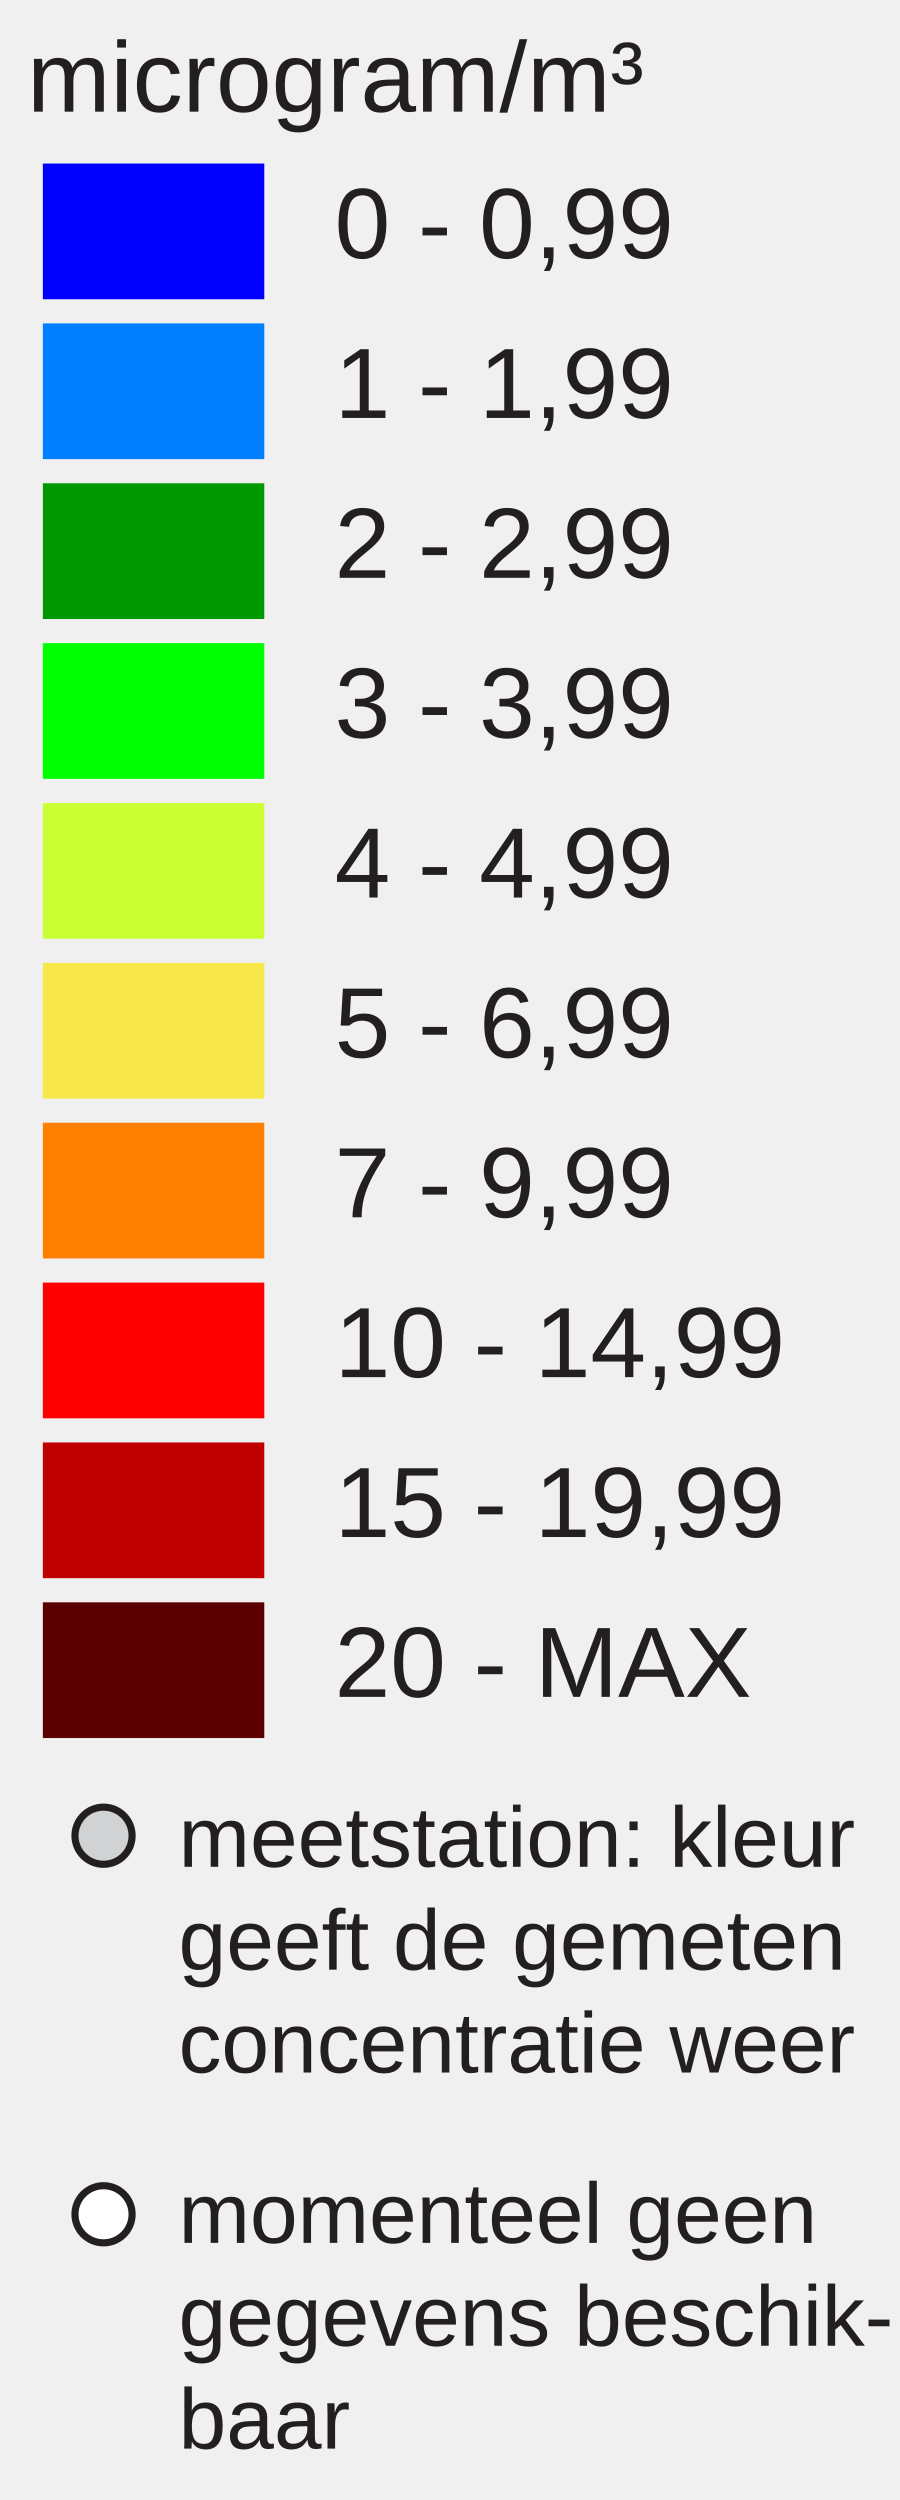
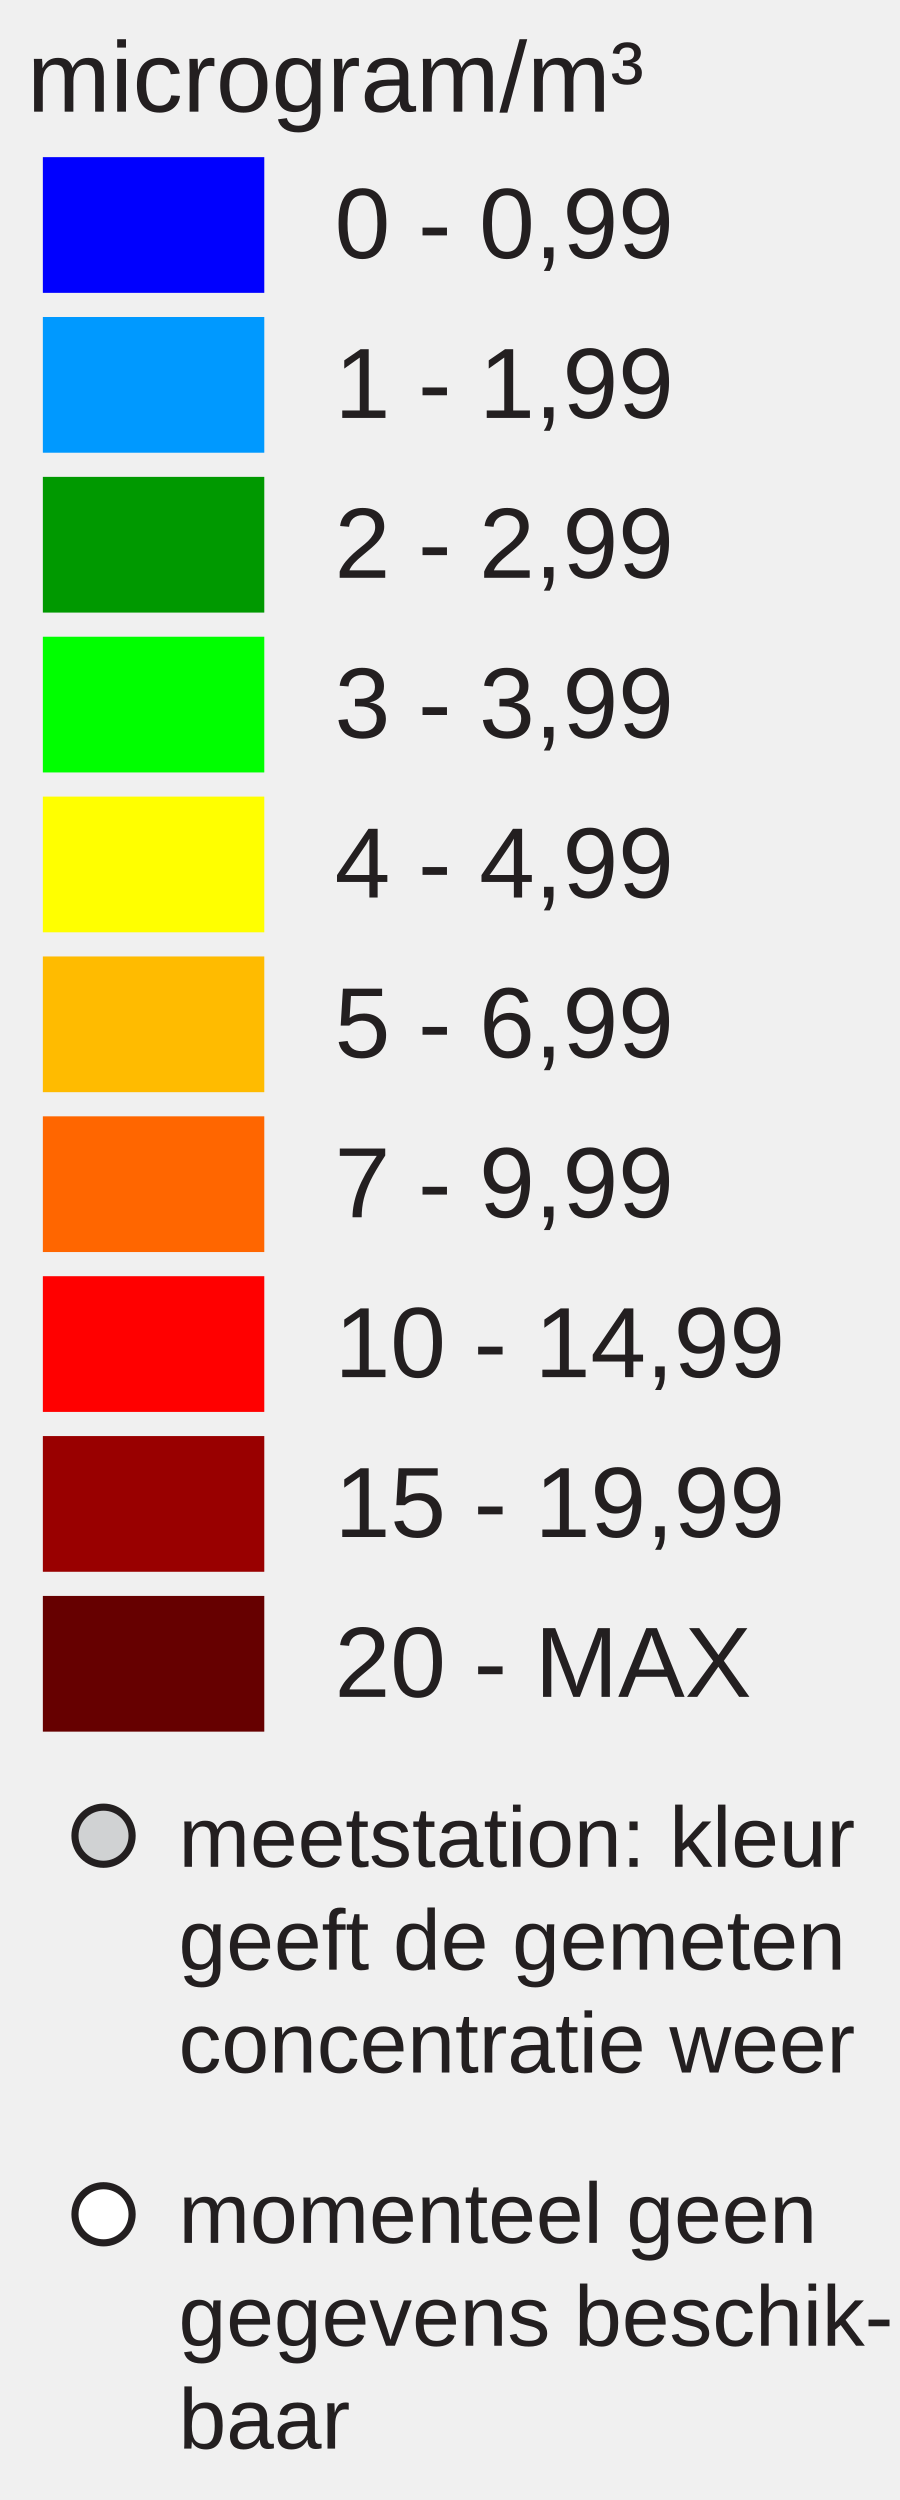
<svg xmlns="http://www.w3.org/2000/svg" version="1.1" id="Layer_1" x="0px" y="0px" width="126px" height="350px" viewBox="0 0 126 350" enable-background="new 0 0 126 350" xml:space="preserve">
-   <rect x="6" y="22.896" fill="#0000FF" width="31" height="19" />
-   <rect x="6" y="45.277" fill="#007EFD" width="31" height="19" />
-   <rect x="6" y="67.659" fill="#009800" width="31" height="19" />
-   <rect x="6" y="90.04" fill="#00FF00" width="31" height="19" />
-   <rect x="6" y="112.421" fill="#CCFF33" width="31" height="19" />
-   <rect x="6" y="134.802" fill="#F8E748" width="31" height="19" />
-   <rect x="6" y="157.183" fill="#FF8000" width="31" height="19" />
-   <rect x="6" y="179.564" fill="#FF0000" width="31" height="19" />
-   <rect x="6" y="201.945" fill="#C00000" width="31" height="19" />
-   <rect x="6" y="224.326" fill="#5A0000" width="31" height="19" />
+   <rect x="6" y="22" fill="#0000FF" width="31" height="19" />
+   <rect x="6" y="44.381" fill="#0099FF" width="31" height="19" />
+   <rect x="6" y="66.762" fill="#009900" width="31" height="19" />
+   <rect x="6" y="89.143" fill="#00FF00" width="31" height="19" />
+   <rect x="6" y="111.524" fill="#FFFF00" width="31" height="19" />
+   <rect x="6" y="133.905" fill="#FFBB00" width="31" height="19" />
+   <rect x="6" y="156.286" fill="#FF6600" width="31" height="19" />
+   <rect x="6" y="178.668" fill="#FF0000" width="31" height="19" />
+   <rect x="6" y="201.049" fill="#990000" width="31" height="19" />
+   <rect x="6" y="223.43" fill="#660000" width="31" height="19" />
  <text transform="matrix(1 0 0 1 46.853 36.1304)" fill="#231F20" font-family="Arial" font-size="14">0 - 0,99</text>
  <text transform="matrix(1 0 0 1 46.853 58.5112)" fill="#231F20" font-family="Arial" font-size="14">1 - 1,99</text>
  <text transform="matrix(1 0 0 1 46.853 80.8926)" fill="#231F20" font-family="Arial" font-size="14">2 - 2,99</text>
  <text transform="matrix(1 0 0 1 46.853 103.2734)" fill="#231F20" font-family="Arial" font-size="14">3 - 3,99</text>
  <text transform="matrix(1 0 0 1 46.853 125.6548)" fill="#231F20" font-family="Arial" font-size="14">4 - 4,99</text>
  <text transform="matrix(1 0 0 1 46.853 148.0352)" fill="#231F20" font-family="Arial" font-size="14">5 - 6,99</text>
  <text transform="matrix(1 0 0 1 46.853 170.417)" fill="#231F20" font-family="Arial" font-size="14">7 - 9,99</text>
  <text transform="matrix(1 0 0 1 46.853 192.7988)" fill="#231F20" font-family="Arial" font-size="14">10 - 14,99</text>
  <text transform="matrix(1 0 0 1 46.853 215.1797)" fill="#231F20" font-family="Arial" font-size="14">15 - 19,99</text>
  <text transform="matrix(1 0 0 1 46.853 237.5605)" fill="#231F20" font-family="Arial" font-size="14">20 - MAX</text>
  <text font-size="14" font-family="Arial" transform="translate(3.8027 15.631)" fill="#231F20">microgram/m³</text>
  <circle fill="#D0D2D3" stroke="#231F20" stroke-miterlimit="10" cx="14.495" cy="257" r="4" />
  <circle fill="#FFFFFF" stroke="#231F20" stroke-miterlimit="10" cx="14.495" cy="310" r="4" />
  <text font-size="12" font-family="Arial" transform="translate(25 261.35)" fill="#231F20">meetstation: kleur</text>
  <text font-size="12" font-family="Arial" transform="translate(25 275.75)" fill="#231F20">geeft de gemeten</text>
  <text font-size="12" font-family="Arial" transform="translate(25 290.15)" fill="#231F20">concentratie weer</text>
  <text font-size="12" font-family="Arial" transform="translate(25 314)" fill="#231F20">momenteel geen</text>
  <text font-size="12" font-family="Arial" transform="translate(25 328.4)" fill="#231F20">gegevens beschik-</text>
  <text font-size="12" font-family="Arial" transform="translate(25 342.8)" fill="#231F20">baar</text>
</svg>
